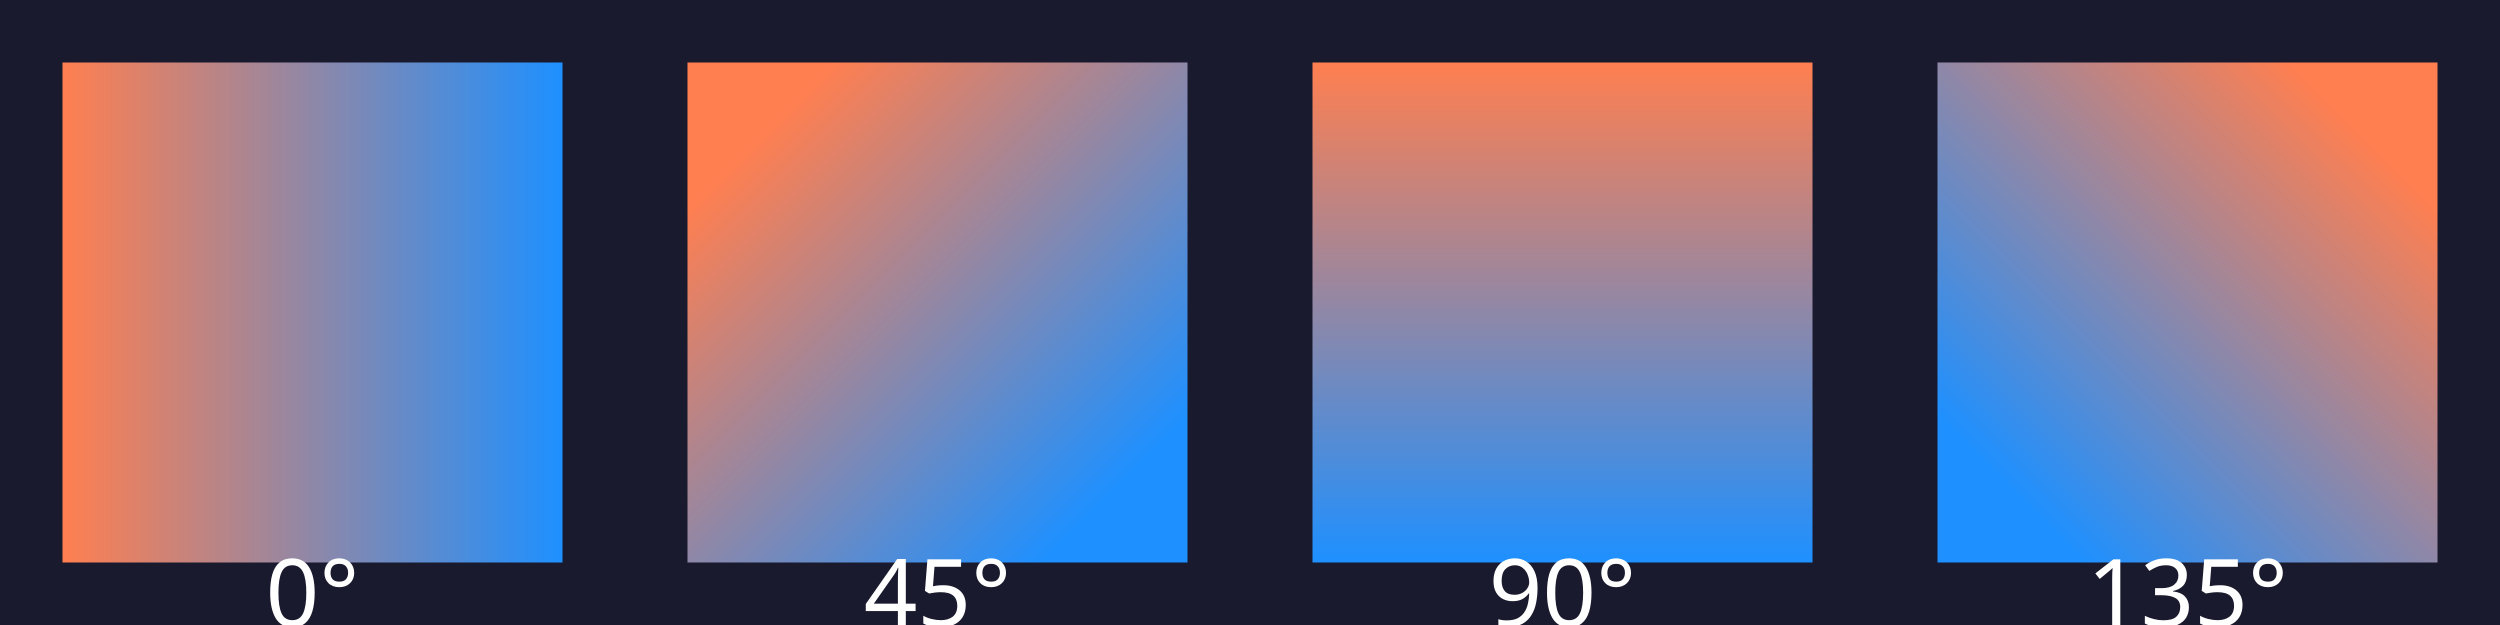
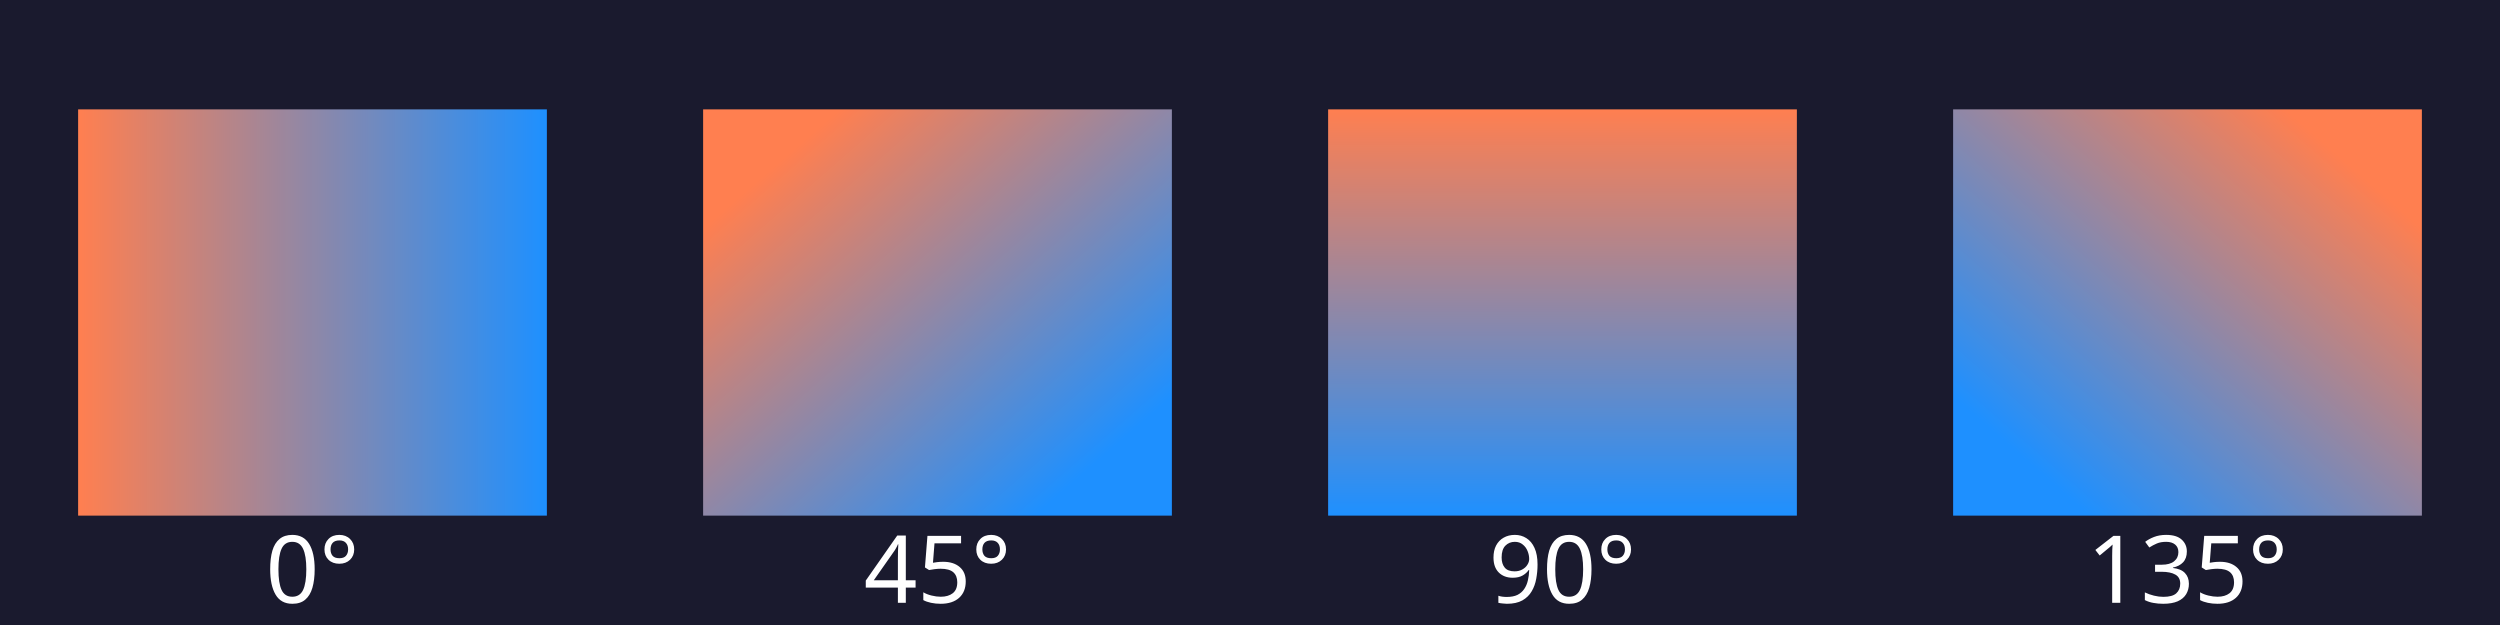
<svg xmlns="http://www.w3.org/2000/svg" width="360" height="90" viewBox="0 0 360 90">
  <defs>
    <linearGradient id="grad-a9a84aeb9d52" x1="0.0" y1="0.5" x2="1.0" y2="0.5">
      <stop offset="0.0" stop-color="coral" />
      <stop offset="1.0" stop-color="dodgerblue" />
    </linearGradient>
    <linearGradient id="grad-6bc04fa81bbd" x1="0.146" y1="0.146" x2="0.854" y2="0.854">
      <stop offset="0.0" stop-color="coral" />
      <stop offset="1.0" stop-color="dodgerblue" />
    </linearGradient>
    <linearGradient id="grad-800b2dda4ac7" x1="0.5" y1="0.0" x2="0.5" y2="1.0">
      <stop offset="0.0" stop-color="coral" />
      <stop offset="1.0" stop-color="dodgerblue" />
    </linearGradient>
    <linearGradient id="grad-7f1a1542942e" x1="0.854" y1="0.146" x2="0.146" y2="0.854">
      <stop offset="0.0" stop-color="coral" />
      <stop offset="1.0" stop-color="dodgerblue" />
    </linearGradient>
  </defs>
  <rect width="100%" height="100%" fill="#1a1a2e" />
-   <rect x="9" y="9" width="72" height="72" fill="url(#grad-a9a84aeb9d52)" />
-   <text x="45" y="85.5" font-size="13.5" font-family="sans-serif" font-style="normal" font-weight="normal" fill="white" text-anchor="middle" dominant-baseline="middle">0°</text>
-   <rect x="99" y="9" width="72" height="72" fill="url(#grad-6bc04fa81bbd)" />
-   <text x="135" y="85.5" font-size="13.5" font-family="sans-serif" font-style="normal" font-weight="normal" fill="white" text-anchor="middle" dominant-baseline="middle">45°</text>
-   <rect x="189" y="9" width="72" height="72" fill="url(#grad-800b2dda4ac7)" />
-   <text x="225" y="85.5" font-size="13.5" font-family="sans-serif" font-style="normal" font-weight="normal" fill="white" text-anchor="middle" dominant-baseline="middle">90°</text>
-   <rect x="279" y="9" width="72" height="72" fill="url(#grad-7f1a1542942e)" />
-   <text x="315" y="85.5" font-size="13.5" font-family="sans-serif" font-style="normal" font-weight="normal" fill="white" text-anchor="middle" dominant-baseline="middle">135°</text>
+   <rect x="11.25" y="15.75" width="67.5" height="58.5" fill="url(#grad-a9a84aeb9d52)" />
+   <text x="45" y="82.125" font-size="13.5" font-family="sans-serif" font-style="normal" font-weight="normal" fill="white" text-anchor="middle" dominant-baseline="middle">0°</text>
+   <rect x="101.25" y="15.75" width="67.5" height="58.5" fill="url(#grad-6bc04fa81bbd)" />
+   <text x="135" y="82.125" font-size="13.5" font-family="sans-serif" font-style="normal" font-weight="normal" fill="white" text-anchor="middle" dominant-baseline="middle">45°</text>
+   <rect x="191.25" y="15.75" width="67.5" height="58.5" fill="url(#grad-800b2dda4ac7)" />
+   <text x="225" y="82.125" font-size="13.5" font-family="sans-serif" font-style="normal" font-weight="normal" fill="white" text-anchor="middle" dominant-baseline="middle">90°</text>
+   <rect x="281.25" y="15.75" width="67.5" height="58.5" fill="url(#grad-7f1a1542942e)" />
+   <text x="315" y="82.125" font-size="13.5" font-family="sans-serif" font-style="normal" font-weight="normal" fill="white" text-anchor="middle" dominant-baseline="middle">135°</text>
</svg>
